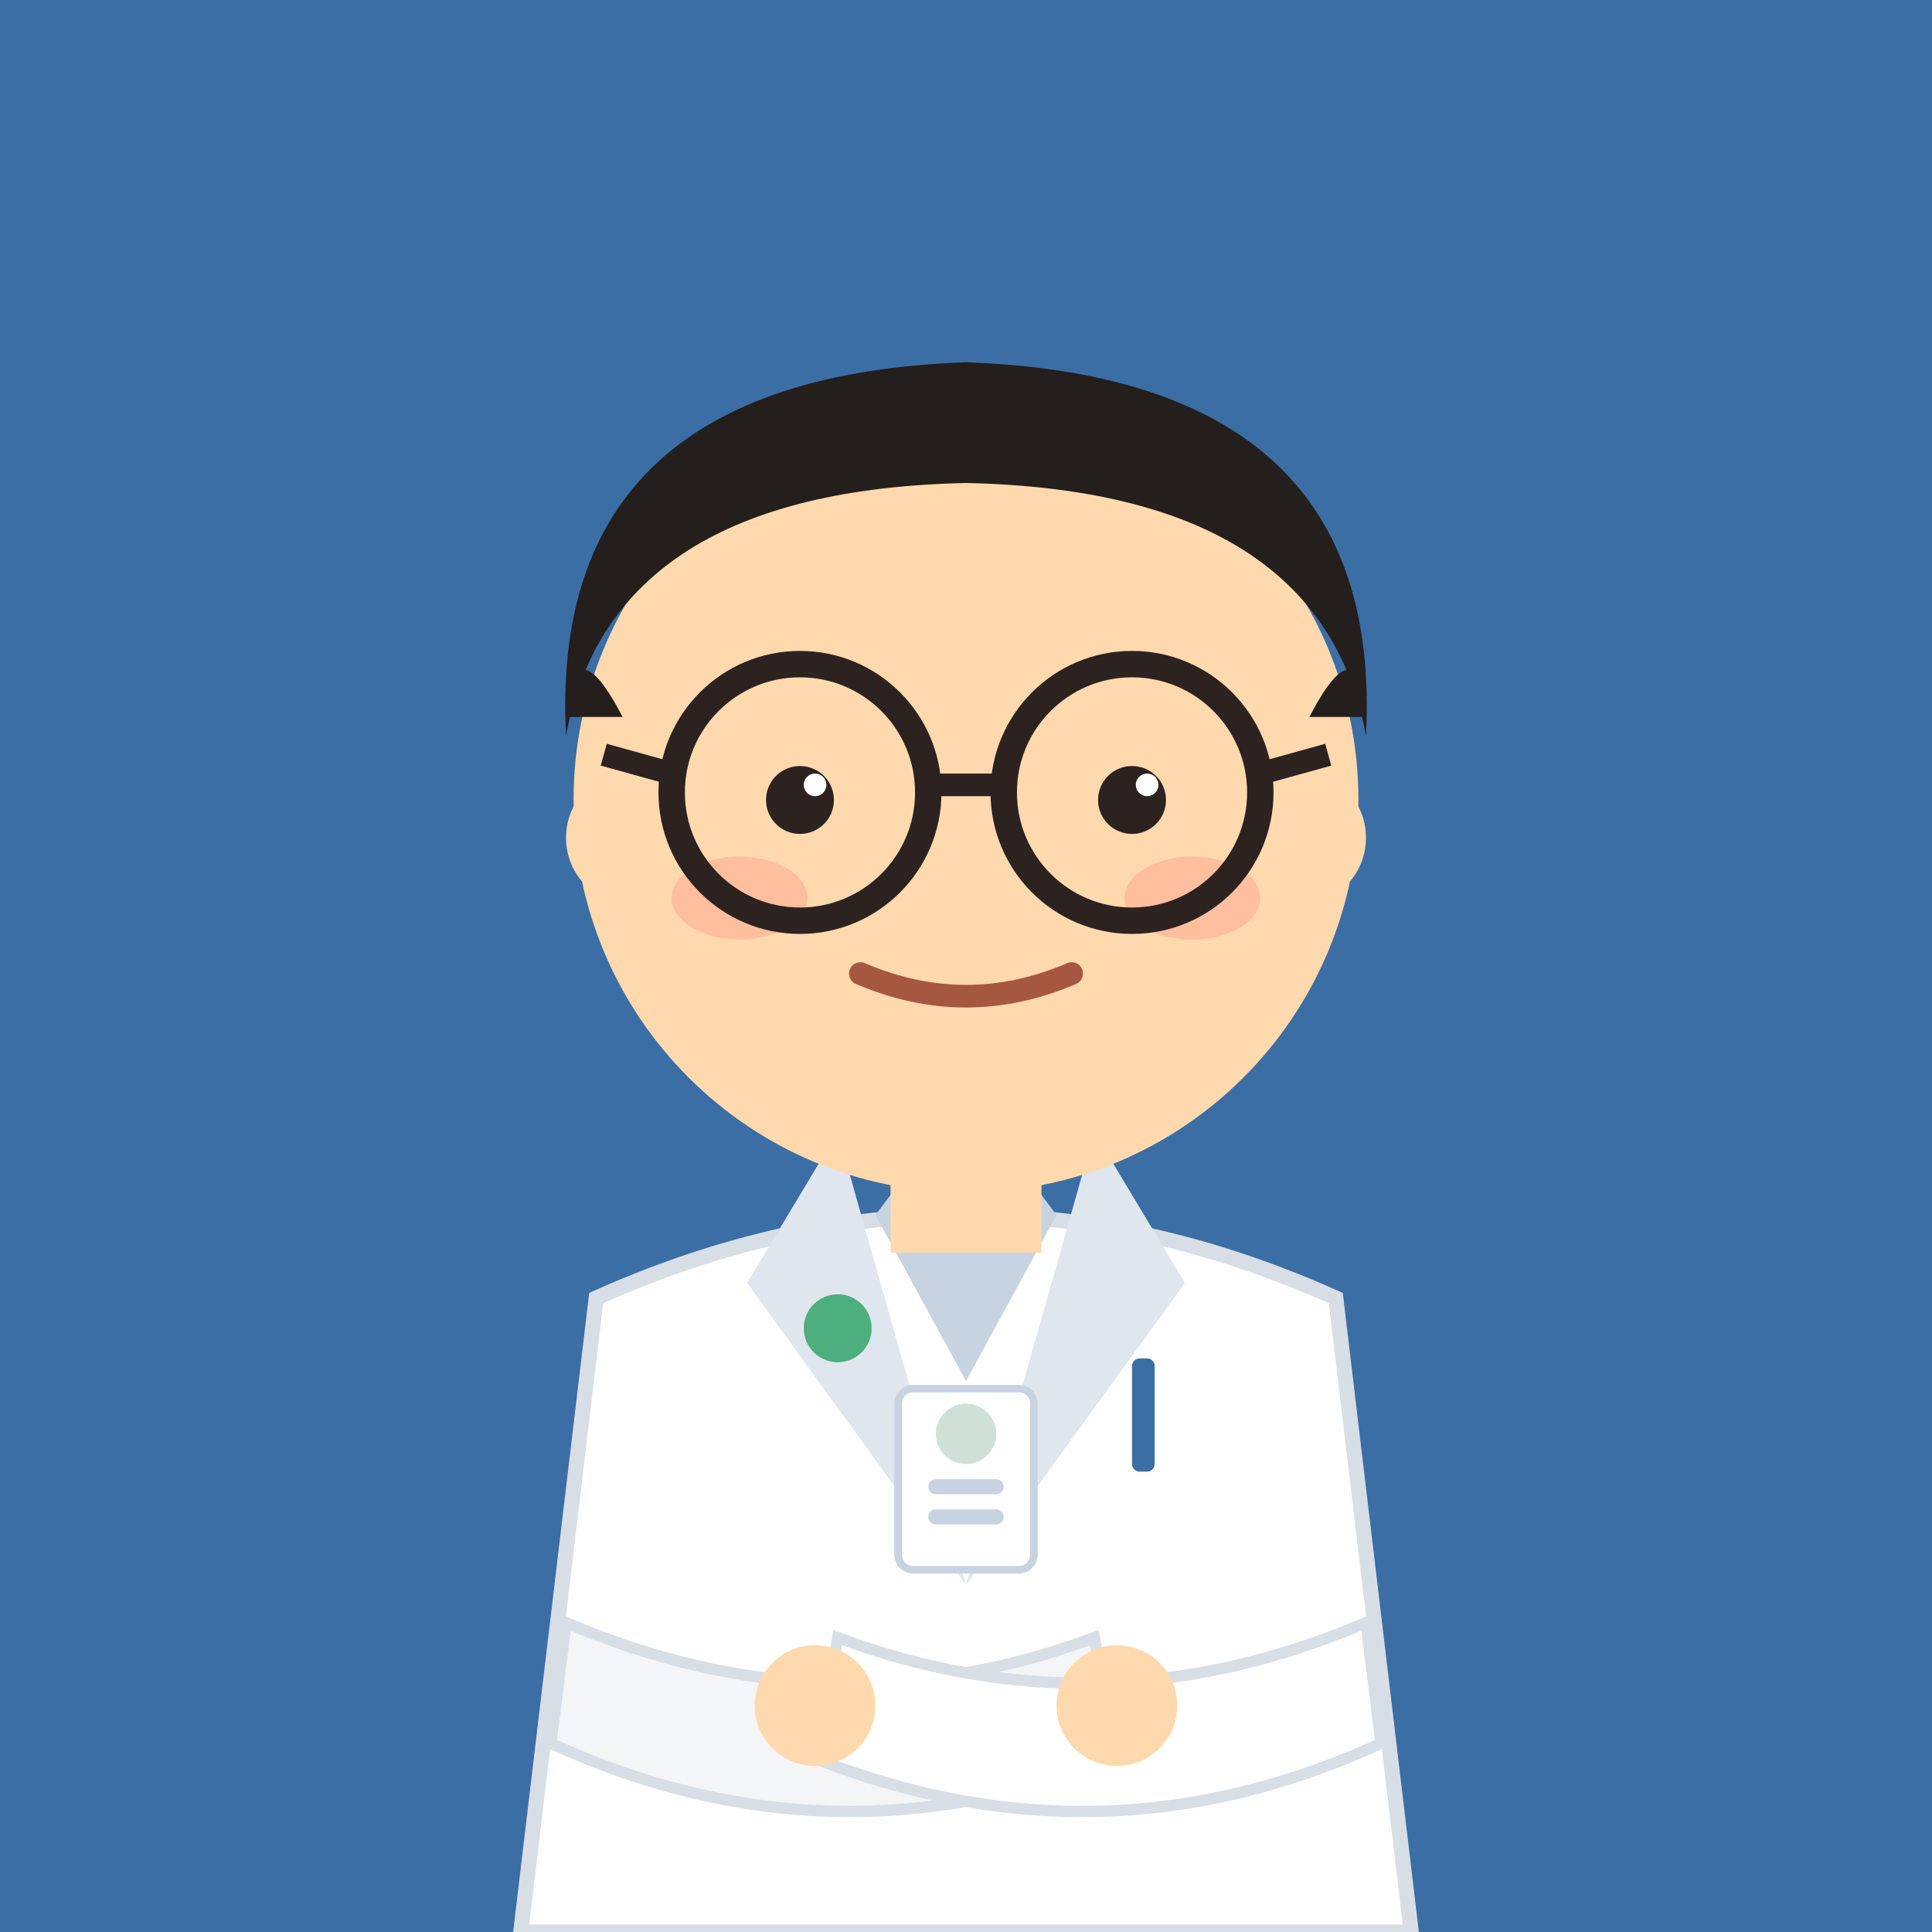
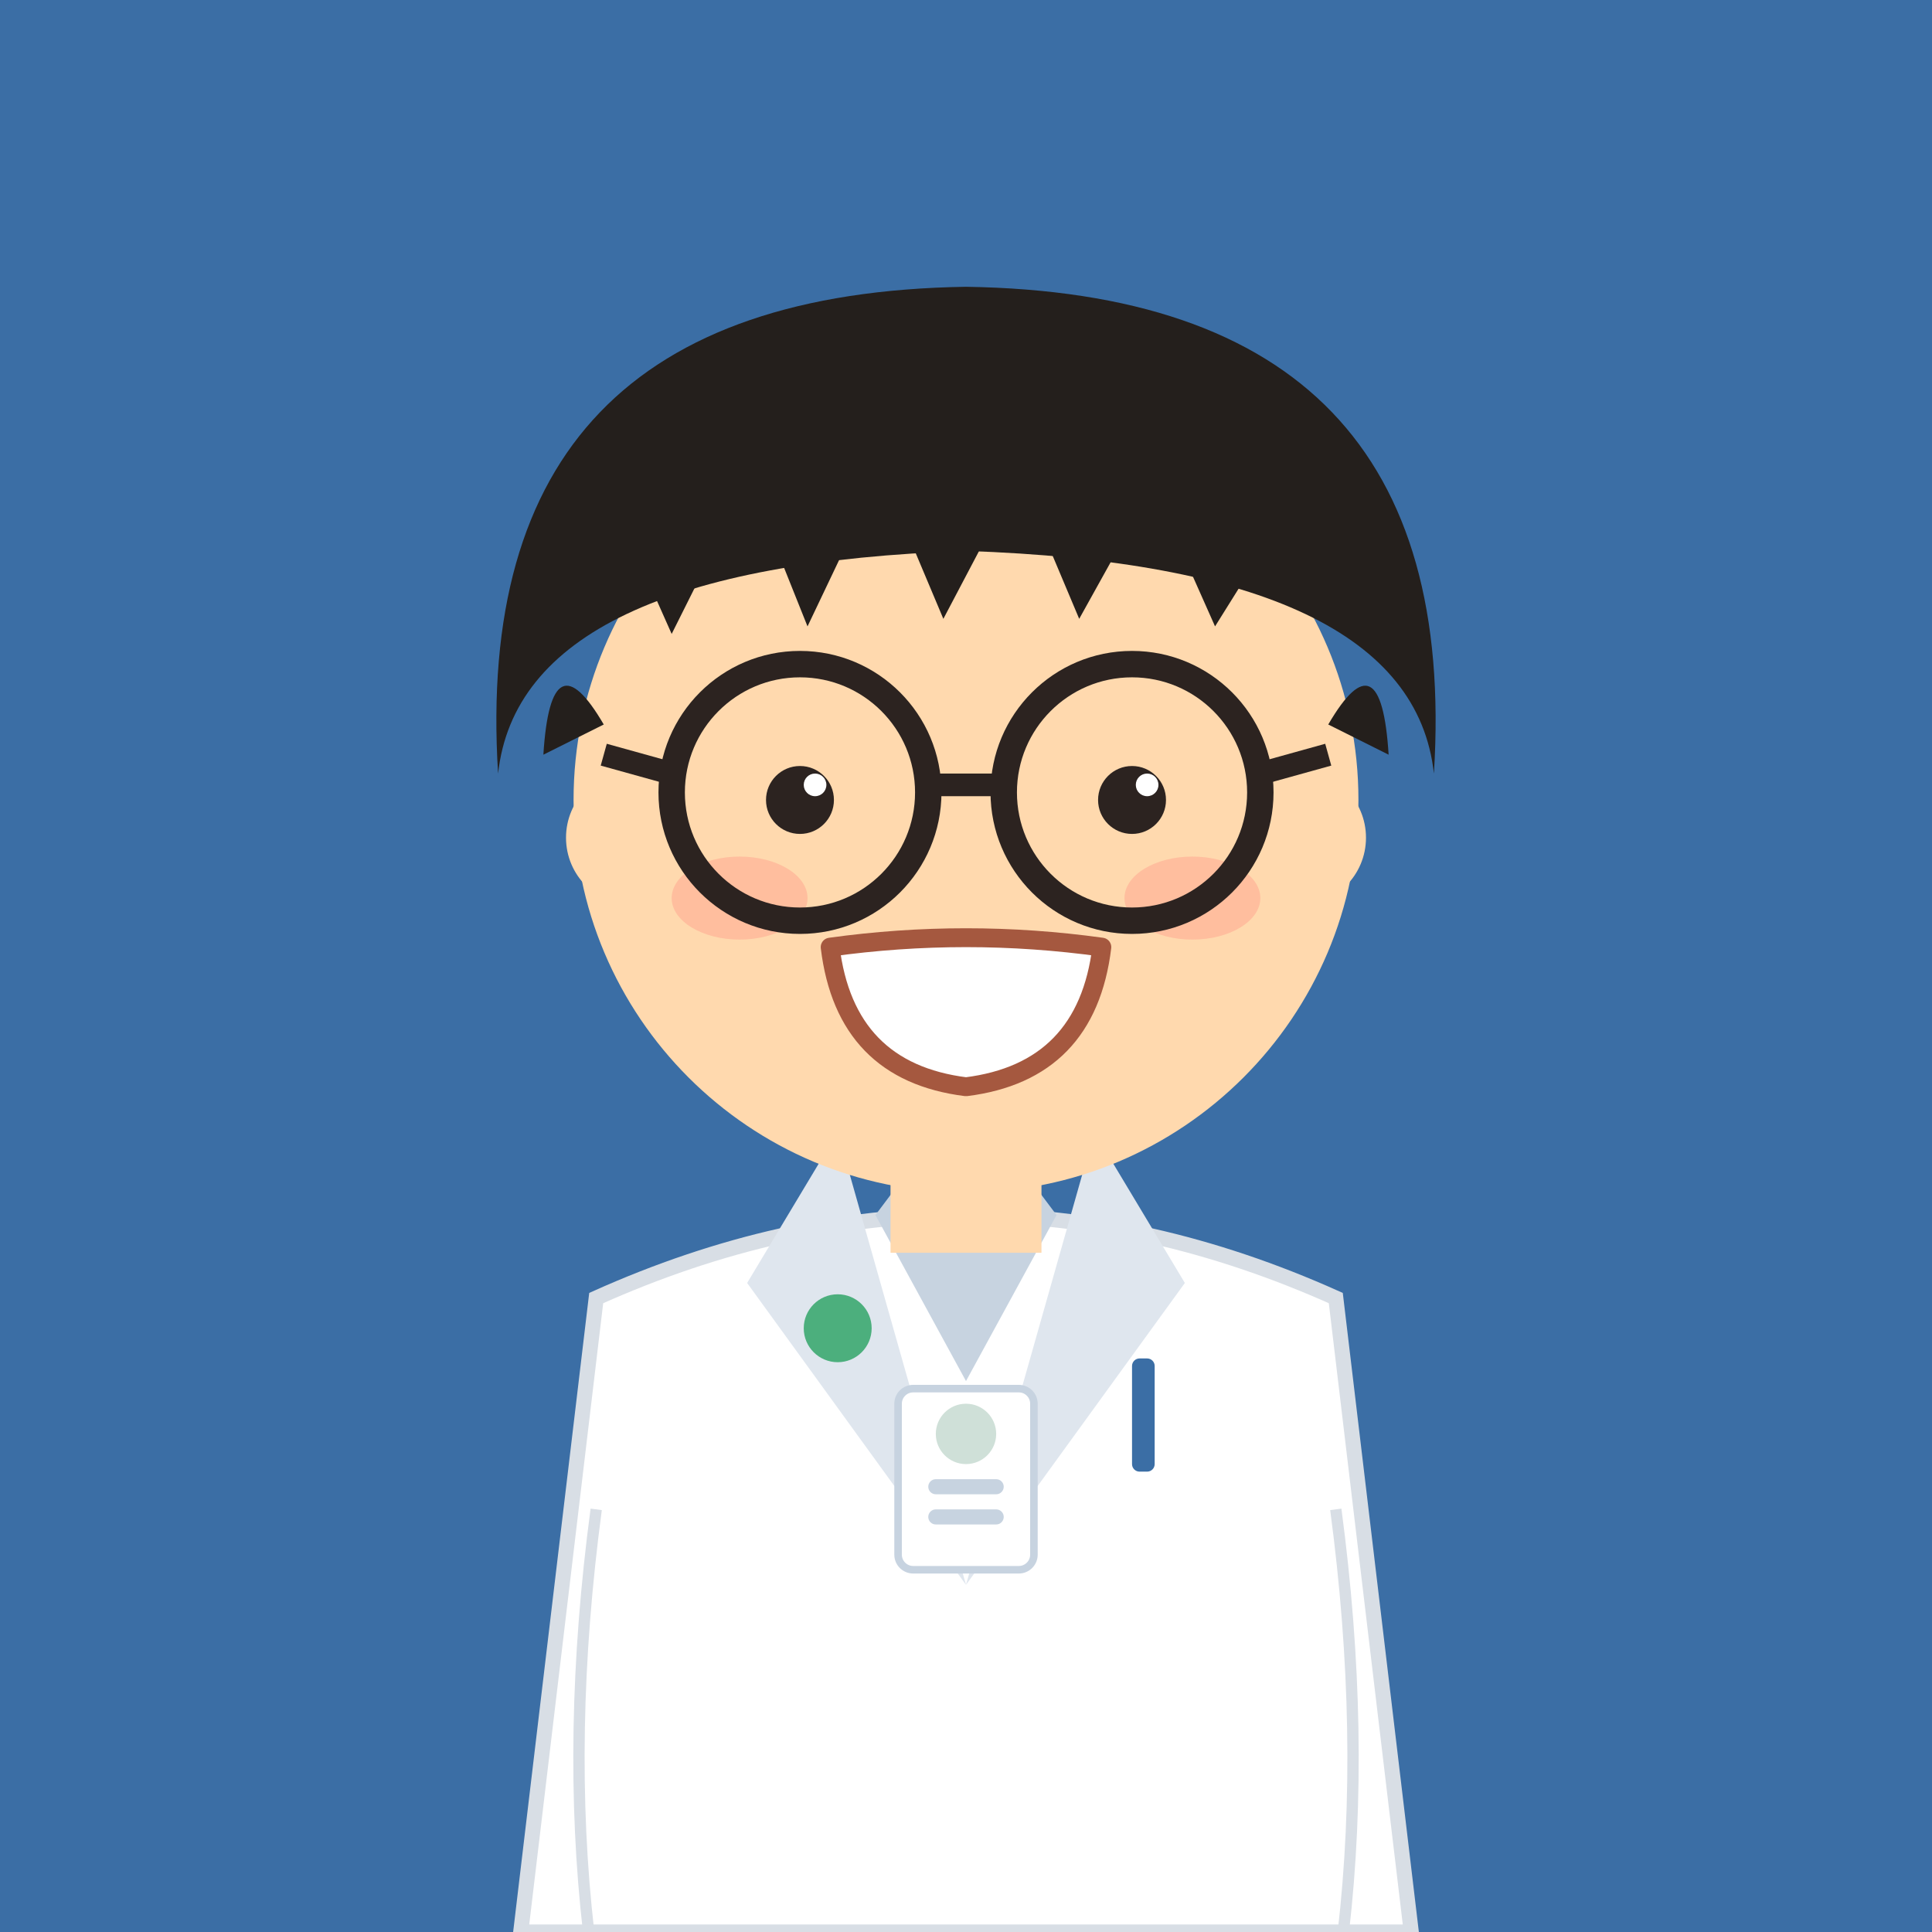
<svg xmlns="http://www.w3.org/2000/svg" viewBox="0 0 512 512">
  <rect width="512" height="512" fill="#3b6ea5" />
  <path d="M138 512 L158 344 Q256 300 354 344 L374 512 Z" fill="#ffffff" stroke="#d8dee5" stroke-width="4" />
  <path d="M198 340 L256 420 L222 300 Z" fill="#dfe6ee" />
  <path d="M314 340 L256 420 L290 300 Z" fill="#dfe6ee" />
  <path d="M232 322 L256 366 L280 322 L268 306 L256 320 L244 306 Z" fill="#c7d3e0" />
-   <path d="M150 430 Q220 460 290 434 L296 466 Q220 496 146 462 Z" fill="#f3f5f7" stroke="#d8dee5" stroke-width="3" />
-   <path d="M362 430 Q292 460 222 434 L216 466 Q292 496 366 462 Z" fill="#ffffff" stroke="#d8dee5" stroke-width="3" />
-   <circle cx="296" cy="452" r="16" fill="#ffd9ae" />
-   <circle cx="216" cy="452" r="16" fill="#ffd9ae" />
+   <path d="M158 400 Q150 460 156 512" fill="none" stroke="#d8dee5" stroke-width="3" />
+   <path d="M354 400 Q362 460 356 512" fill="none" stroke="#d8dee5" stroke-width="3" />
  <rect x="238" y="368" width="36" height="48" rx="4" fill="#ffffff" stroke="#c7d3e0" stroke-width="2" />
  <circle cx="256" cy="380" r="8" fill="#cfe0d8" />
  <rect x="246" y="392" width="20" height="4" rx="2" fill="#c7d3e0" />
  <rect x="246" y="400" width="20" height="4" rx="2" fill="#c7d3e0" />
  <circle cx="222" cy="352" r="9" fill="#4caf7d" />
  <rect x="300" y="360" width="6" height="30" rx="2" fill="#3b6ea5" />
  <rect x="236" y="296" width="40" height="36" fill="#ffd9ae" />
  <circle cx="168" cy="222" r="18" fill="#ffd9ae" />
  <circle cx="344" cy="222" r="18" fill="#ffd9ae" />
  <circle cx="256" cy="212" r="104" fill="#ffd9ae" />
-   <path d="M150 195 Q145 100 256 96 Q367 100 362 195 Q350 130 256 128 Q162 130 150 195 Z" fill="#241f1c" />
-   <path d="M150 190 Q152 165 165 190 Z" fill="#241f1c" />
-   <path d="M362 190 Q360 165 347 190 Z" fill="#241f1c" />
+   <path d="M132 205 Q124 78 256 76 Q388 78 380 205 Q374 150 256 146 Q138 150 132 205 Z" fill="#241f1c" />
+   <path d="M170 150 L178 168 L188 148 Z" fill="#241f1c" />
+   <path d="M206 146 L214 166 L224 145 Z" fill="#241f1c" />
+   <path d="M242 145 L250 164 L260 145 Z" fill="#241f1c" />
+   <path d="M278 145 L286 164 L296 146 Z" fill="#241f1c" />
+   <path d="M314 148 L322 166 L332 150 Z" fill="#241f1c" />
+   <path d="M144 200 Q146 168 160 192 Z" fill="#241f1c" />
+   <path d="M368 200 Q366 168 352 192 Z" fill="#241f1c" />
  <ellipse cx="196" cy="238" rx="18" ry="11" fill="#ff9d8a" opacity="0.45" />
  <ellipse cx="316" cy="238" rx="18" ry="11" fill="#ff9d8a" opacity="0.45" />
  <circle cx="212" cy="210" r="34" fill="none" stroke="#2c2320" stroke-width="7" />
  <circle cx="300" cy="210" r="34" fill="none" stroke="#2c2320" stroke-width="7" />
  <line x1="246" y1="208" x2="266" y2="208" stroke="#2c2320" stroke-width="6" />
  <line x1="178" y1="205" x2="160" y2="200" stroke="#2c2320" stroke-width="6" />
  <line x1="334" y1="205" x2="352" y2="200" stroke="#2c2320" stroke-width="6" />
  <circle cx="212" cy="212" r="9" fill="#2c2320" />
  <circle cx="300" cy="212" r="9" fill="#2c2320" />
  <circle cx="216" cy="208" r="3" fill="#ffffff" />
  <circle cx="304" cy="208" r="3" fill="#ffffff" />
-   <path d="M228 258 Q256 270 284 258" stroke="#a5583f" stroke-width="6" fill="none" stroke-linecap="round" />
+   <path d="M220 251 Q256 246 292 251 Q288 284 256 288 Q224 284 220 251 Z" fill="#ffffff" stroke="#a5583f" stroke-width="5" stroke-linejoin="round" />
</svg>
